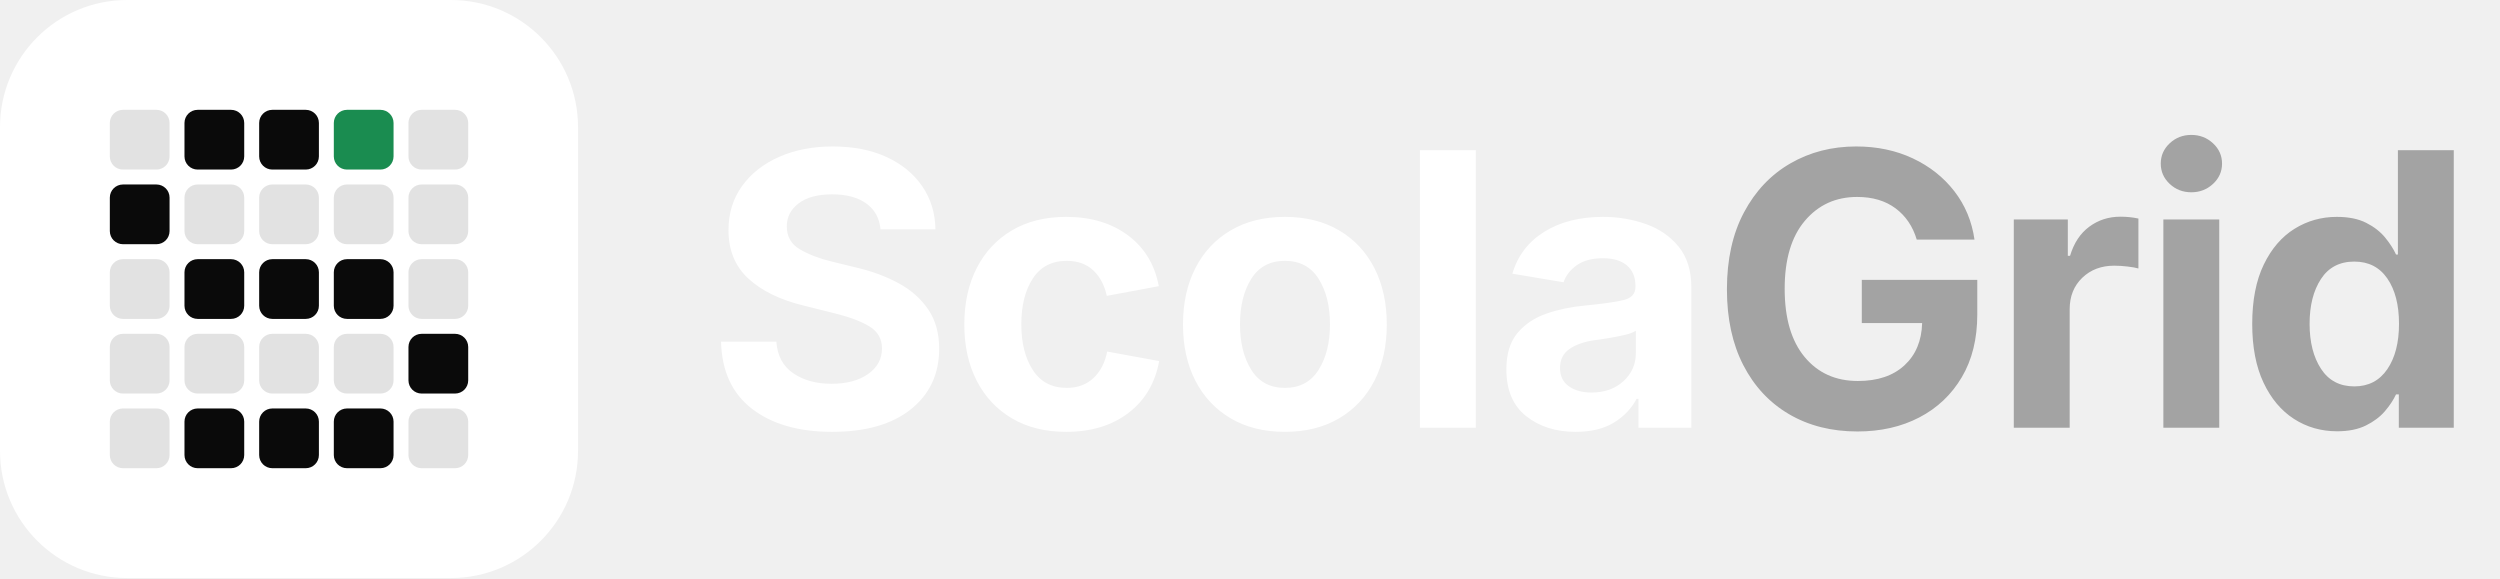
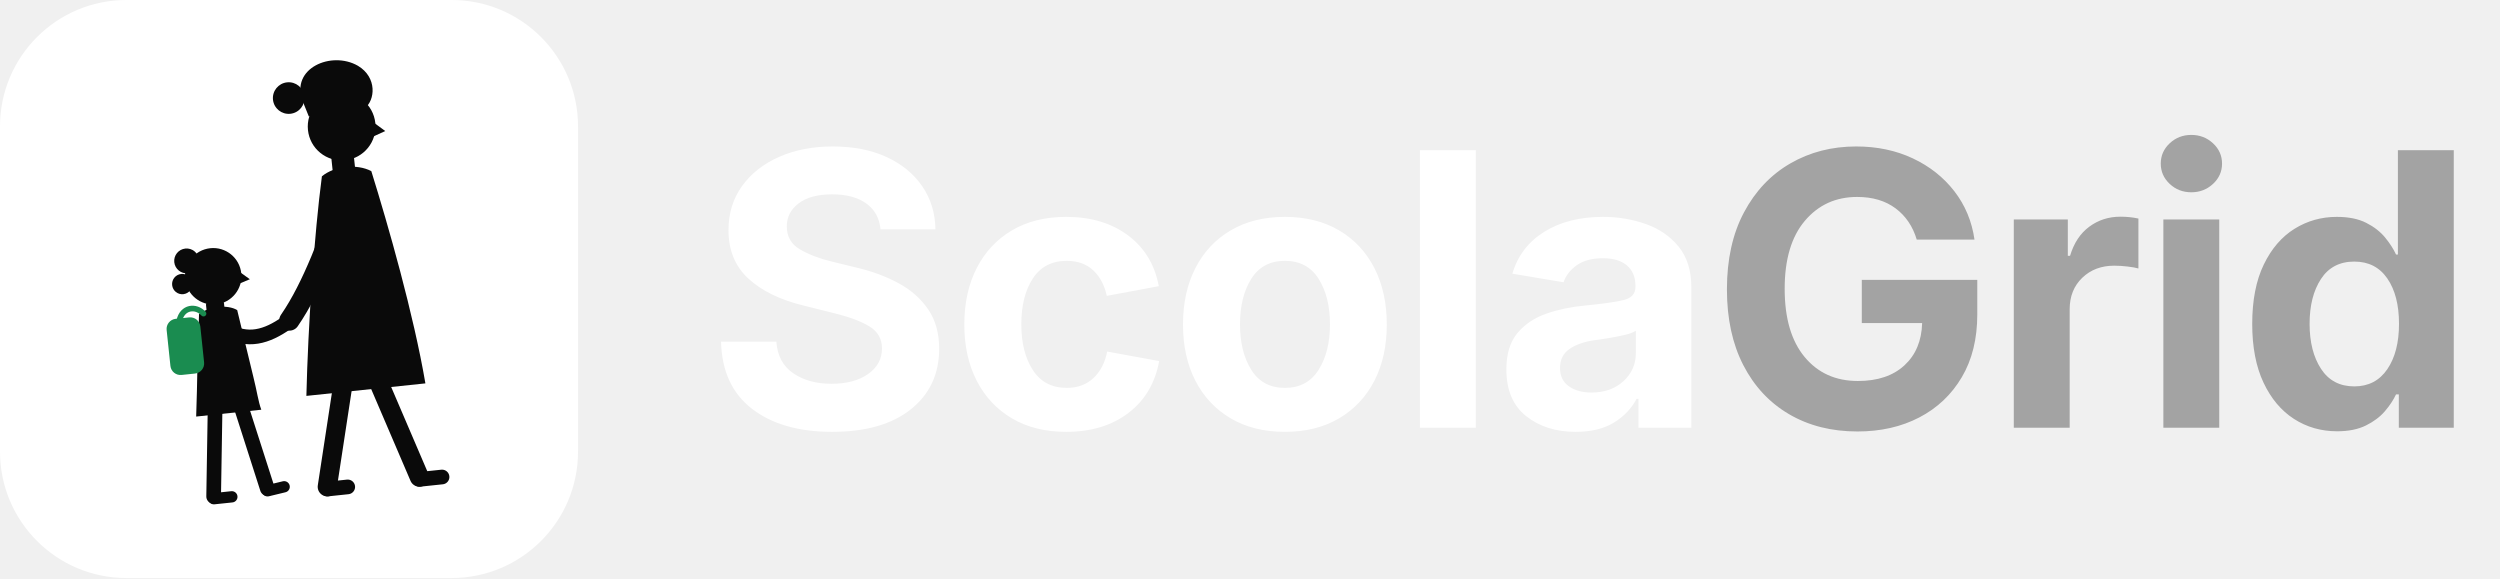
<svg xmlns="http://www.w3.org/2000/svg" viewBox="0 0 865 200" width="865" height="200">
-   <rect x="0" y="0" width="200" height="200" rx="44" fill="#FFFFFF" />
-   <rect x="38.00" y="38.00" width="20.67" height="20.67" rx="4.55" fill="rgba(10,10,10,0.12)" />
-   <rect x="63.83" y="38.00" width="20.67" height="20.67" rx="4.55" fill="#0A0A0A" />
-   <rect x="89.67" y="38.00" width="20.67" height="20.67" rx="4.55" fill="#0A0A0A" />
-   <rect x="115.50" y="38.00" width="20.67" height="20.67" rx="4.55" fill="#1A8C50" />
-   <rect x="141.33" y="38.00" width="20.67" height="20.67" rx="4.55" fill="rgba(10,10,10,0.12)" />
-   <rect x="38.00" y="63.83" width="20.67" height="20.67" rx="4.55" fill="#0A0A0A" />
-   <rect x="63.83" y="63.83" width="20.67" height="20.67" rx="4.55" fill="rgba(10,10,10,0.12)" />
-   <rect x="89.67" y="63.83" width="20.67" height="20.67" rx="4.55" fill="rgba(10,10,10,0.12)" />
-   <rect x="115.50" y="63.83" width="20.67" height="20.67" rx="4.55" fill="rgba(10,10,10,0.12)" />
-   <rect x="141.33" y="63.83" width="20.67" height="20.67" rx="4.55" fill="rgba(10,10,10,0.12)" />
-   <rect x="38.00" y="89.67" width="20.67" height="20.67" rx="4.55" fill="rgba(10,10,10,0.12)" />
-   <rect x="63.83" y="89.67" width="20.67" height="20.67" rx="4.55" fill="#0A0A0A" />
-   <rect x="89.67" y="89.67" width="20.67" height="20.67" rx="4.55" fill="#0A0A0A" />
-   <rect x="115.50" y="89.67" width="20.67" height="20.67" rx="4.55" fill="#0A0A0A" />
-   <rect x="141.33" y="89.67" width="20.67" height="20.67" rx="4.55" fill="rgba(10,10,10,0.12)" />
-   <rect x="38.00" y="115.50" width="20.67" height="20.67" rx="4.55" fill="rgba(10,10,10,0.12)" />
-   <rect x="63.83" y="115.50" width="20.67" height="20.67" rx="4.55" fill="rgba(10,10,10,0.12)" />
-   <rect x="89.67" y="115.50" width="20.67" height="20.67" rx="4.55" fill="rgba(10,10,10,0.12)" />
-   <rect x="115.50" y="115.50" width="20.67" height="20.67" rx="4.55" fill="rgba(10,10,10,0.12)" />
-   <rect x="141.33" y="115.50" width="20.67" height="20.67" rx="4.55" fill="#0A0A0A" />
-   <rect x="38.00" y="141.33" width="20.67" height="20.67" rx="4.55" fill="rgba(10,10,10,0.12)" />
-   <rect x="63.83" y="141.33" width="20.67" height="20.67" rx="4.55" fill="#0A0A0A" />
-   <rect x="89.67" y="141.33" width="20.67" height="20.67" rx="4.55" fill="#0A0A0A" />
-   <rect x="115.50" y="141.33" width="20.67" height="20.67" rx="4.55" fill="#0A0A0A" />
-   <rect x="141.33" y="141.33" width="20.67" height="20.67" rx="4.55" fill="rgba(10,10,10,0.12)" />
+   <g transform="scale(0.390625)">
+     <rect width="512" height="512" rx="112" fill="#FFFFFF" />
+     <g transform="rotate(-6 256 300) translate(-14 0)" fill="#0A0A0A" stroke="#0A0A0A" stroke-linecap="round" stroke-linejoin="round">
+       <g transform="translate(120 0)">
+         <path stroke="none" d="M184 92 C176 62 214 50 236 66 C252 78 248 98 238 104 L188 106 Z" />
+         <circle stroke="none" cx="172" cy="88" r="14" />
+         <circle stroke="none" cx="216" cy="118" r="30" />
+         <path stroke="none" d="M243 116 L254 126 L242 130 Z" />
+         <rect stroke="none" x="204" y="140" width="20" height="22" rx="6" />
+         <path stroke="none" d="M194 160 C206 152 226 152 238 160 C248 210 262 290 266 352 L160 352 C168 290 182 210 194 160 Z" />
+         <path fill="none" stroke-width="18" d="M214 176 C196 214 176 256 152 284" />
+         <path fill="none" stroke-width="17" d="M226 350 L252 434" />
+         <path fill="none" stroke-width="17" d="M192 350 L170 434" />
+         <path fill="none" stroke-width="13" d="M252 436 L272 436" />
+         <path fill="none" stroke-width="13" d="M170 436 L188 436" />
+       </g>
+       <g transform="translate(-125 0)">
+         <circle stroke="none" cx="334" cy="238" r="25" />
+         <circle stroke="none" cx="312" cy="222" r="11" />
+         <circle stroke="none" cx="306" cy="242" r="9" />
+         <path stroke="none" d="M357 236 L366 244 L356 247 Z" />
+         <rect stroke="none" x="325" y="258" width="16" height="16" rx="5" />
+         <path stroke="none" d="M318 270 C328 264 344 264 352 270 L360 330 C362 344 362 352 364 360 L306 360 C308 346 310 330 312 314 Z" />
+         <path fill="none" stroke-width="13" d="M340 286 C358 300 376 296 394 286" />
+         <path fill="none" stroke-width="13" d="M323 358 L314 432" />
+         <path fill="none" stroke-width="13" d="M347 358 L362 430" />
+         <path fill="none" stroke-width="10" d="M314 434 L330 434" />
+         <path fill="none" stroke-width="10" d="M362 432 L377 430" />
+         <rect stroke="none" fill="#1A8C50" x="288" y="272" width="30" height="50" rx="9" />
+         <path fill="none" stroke="#1A8C50" stroke-width="5" d="M300 274 C304 262 316 262 322 270" />
+       </g>
+     </g>
+   </g>
  <path d="M287.893 149.418Q270.555 149.418 260.21 141.458Q249.865 133.498 249.479 118.223H268.621Q269.137 125.506 274.454 129.147Q279.771 132.789 287.699 132.789Q295.562 132.789 300.364 129.405Q305.166 126.021 305.166 120.543Q305.166 115.58 300.815 112.938Q296.465 110.295 288.602 108.361L278.031 105.719Q265.85 102.754 258.953 96.405Q252.057 90.057 252.057 79.615Q252.057 70.914 256.729 64.404Q261.402 57.895 269.556 54.285Q277.709 50.676 288.15 50.676Q298.785 50.676 306.713 54.317Q314.641 57.959 319.088 64.437Q323.535 70.914 323.664 79.357H304.65Q304.135 73.557 299.72 70.398Q295.305 67.24 287.957 67.24Q280.416 67.24 276.323 70.366Q272.23 73.492 272.23 78.326Q272.23 83.676 276.839 86.318Q281.447 88.961 287.57 90.443L296.271 92.57Q304.328 94.439 310.838 97.952Q317.348 101.465 321.15 107.04Q324.953 112.615 324.953 120.672Q324.953 133.756 315.188 141.587Q305.424 149.418 287.893 149.418Z M368.908 149.418Q358.016 149.418 350.12 144.745Q342.225 140.072 337.938 131.726Q333.652 123.379 333.652 112.293Q333.652 101.143 337.938 92.764Q342.225 84.385 350.12 79.712Q358.016 75.039 368.908 75.039Q381.734 75.039 390.307 81.452Q398.879 87.865 400.941 99.016L382.959 102.367Q381.734 96.76 378.222 93.505Q374.709 90.25 369.102 90.25Q361.367 90.25 357.371 96.341Q353.375 102.432 353.375 112.229Q353.375 121.896 357.371 128.052Q361.367 134.207 369.102 134.207Q374.709 134.207 378.318 130.823Q381.928 127.439 383.088 121.639L401.07 124.926Q399.008 136.334 390.436 142.876Q381.863 149.418 368.908 149.418Z M444.574 149.418Q433.746 149.418 425.818 144.745Q417.891 140.072 413.604 131.726Q409.318 123.379 409.318 112.293Q409.318 101.143 413.604 92.764Q417.891 84.385 425.818 79.712Q433.746 75.039 444.574 75.039Q455.402 75.039 463.33 79.712Q471.258 84.385 475.544 92.764Q479.83 101.143 479.83 112.293Q479.83 123.379 475.544 131.726Q471.258 140.072 463.33 144.745Q455.402 149.418 444.574 149.418ZM444.574 134.207Q452.309 134.207 456.24 127.955Q460.172 121.703 460.172 112.229Q460.172 102.689 456.24 96.47Q452.309 90.25 444.574 90.25Q436.84 90.25 432.94 96.47Q429.041 102.689 429.041 112.229Q429.041 121.703 432.94 127.955Q436.84 134.207 444.574 134.207Z M510.637 51.965V148.0H491.301V51.965Z M545.182 149.418Q534.869 149.418 528.037 143.972Q521.205 138.525 521.205 127.826Q521.205 119.77 525.072 115.193Q528.939 110.617 535.127 108.49Q541.314 106.363 548.404 105.719Q557.686 104.816 561.778 103.817Q565.871 102.818 565.871 99.273V98.951Q565.871 94.375 562.938 91.861Q560.006 89.348 554.592 89.348Q548.984 89.348 545.568 91.765Q542.152 94.182 540.992 97.662L523.268 94.697Q526.039 85.352 534.321 80.195Q542.604 75.039 554.656 75.039Q562.391 75.039 569.384 77.488Q576.377 79.938 580.792 85.319Q585.207 90.701 585.207 99.467V148.0H566.902V138.01H566.258Q563.615 143.037 558.395 146.228Q553.174 149.418 545.182 149.418ZM550.66 135.818Q557.428 135.818 561.714 131.887Q566.0 127.955 566.0 122.219V114.42Q564.84 115.258 562.229 115.87Q559.619 116.482 556.719 116.966Q553.818 117.449 551.691 117.707Q546.342 118.48 543.055 120.736Q539.768 122.992 539.768 127.311Q539.768 131.5 542.829 133.659Q545.891 135.818 550.66 135.818Z" fill="#FFFFFF" />
  <path d="M642.697 149.289Q629.227 149.289 619.043 143.327Q608.859 137.365 603.188 126.344Q597.516 115.322 597.516 100.111Q597.516 84.578 603.413 73.492Q609.311 62.406 619.462 56.541Q629.613 50.676 642.246 50.676Q653.074 50.676 661.84 54.801Q670.605 58.926 676.213 66.177Q681.82 73.428 683.174 82.902H663.193Q661.131 76.006 655.846 72.074Q650.561 68.143 642.568 68.143Q631.482 68.143 624.489 76.393Q617.496 84.643 617.496 99.918Q617.496 115.193 624.393 123.508Q631.289 131.822 642.826 131.822Q653.074 131.822 658.939 126.408Q664.805 120.994 665.062 111.777H644.18V96.824H684.141V108.812Q684.141 121.445 678.791 130.501Q673.441 139.557 664.096 144.423Q654.75 149.289 642.697 149.289Z M696.771 148.0V75.941H715.463V88.51H716.236Q718.234 81.871 722.907 78.423Q727.58 74.975 733.639 74.975Q736.926 74.975 739.891 75.619V92.893Q738.602 92.506 736.12 92.216Q733.639 91.926 731.512 91.926Q724.809 91.926 720.458 96.115Q716.107 100.305 716.107 107.008V148.0Z M748.525 148.0V75.941H767.861V148.0ZM758.193 66.531Q753.811 66.531 750.717 63.631Q747.623 60.73 747.623 56.605Q747.623 52.48 750.717 49.58Q753.811 46.68 758.193 46.68Q762.576 46.68 765.702 49.58Q768.828 52.48 768.828 56.605Q768.828 60.73 765.702 63.631Q762.576 66.531 758.193 66.531Z M808.658 149.225Q800.344 149.225 793.705 144.938Q787.066 140.652 783.167 132.37Q779.268 124.088 779.268 112.1Q779.268 99.789 783.264 91.539Q787.26 83.289 793.898 79.164Q800.537 75.039 808.529 75.039Q814.652 75.039 818.713 77.102Q822.773 79.164 825.255 82.193Q827.736 85.223 829.025 88.059H829.67V51.965H849.006V148.0H829.992V136.463H829.025Q827.672 139.363 825.158 142.296Q822.645 145.229 818.584 147.227Q814.523 149.225 808.658 149.225ZM814.588 133.691Q821.936 133.691 825.996 127.762Q830.057 121.832 830.057 112.035Q830.057 102.238 826.028 96.373Q822.0 90.508 814.588 90.508Q806.982 90.508 803.051 96.534Q799.119 102.561 799.119 112.035Q799.119 121.574 803.083 127.633Q807.047 133.691 814.588 133.691Z" fill="#A3A3A3" />
</svg>
